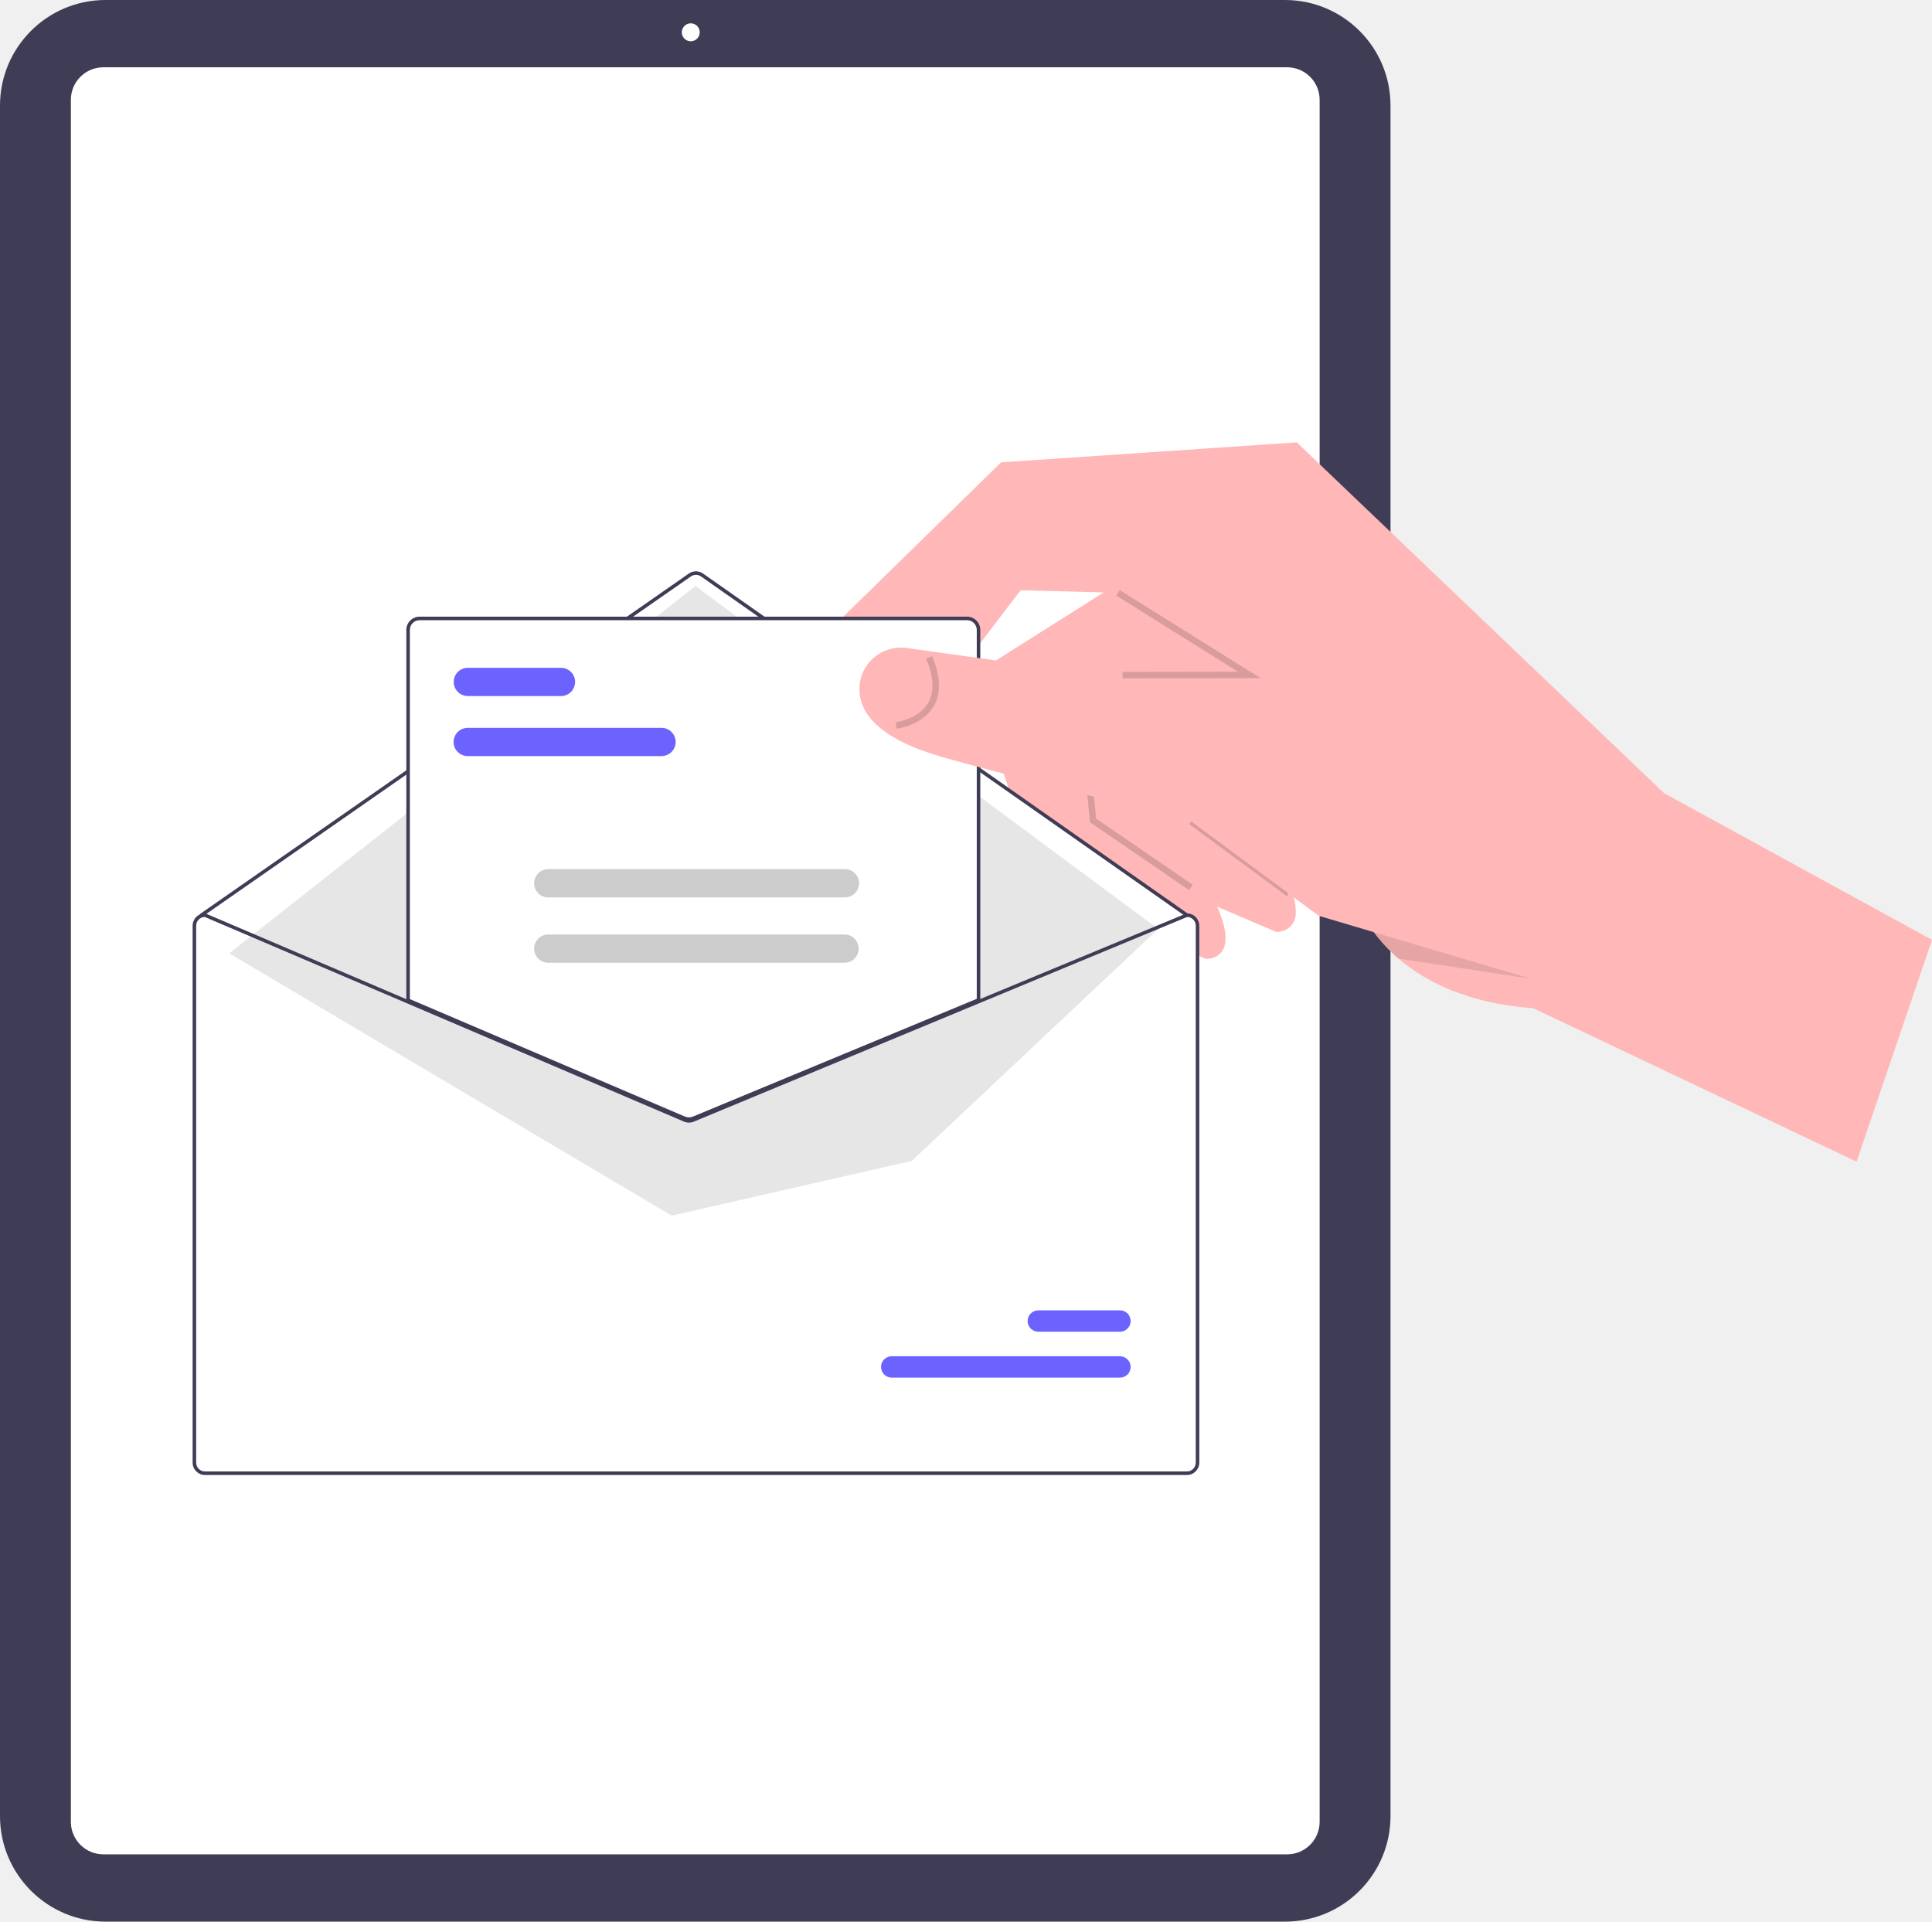
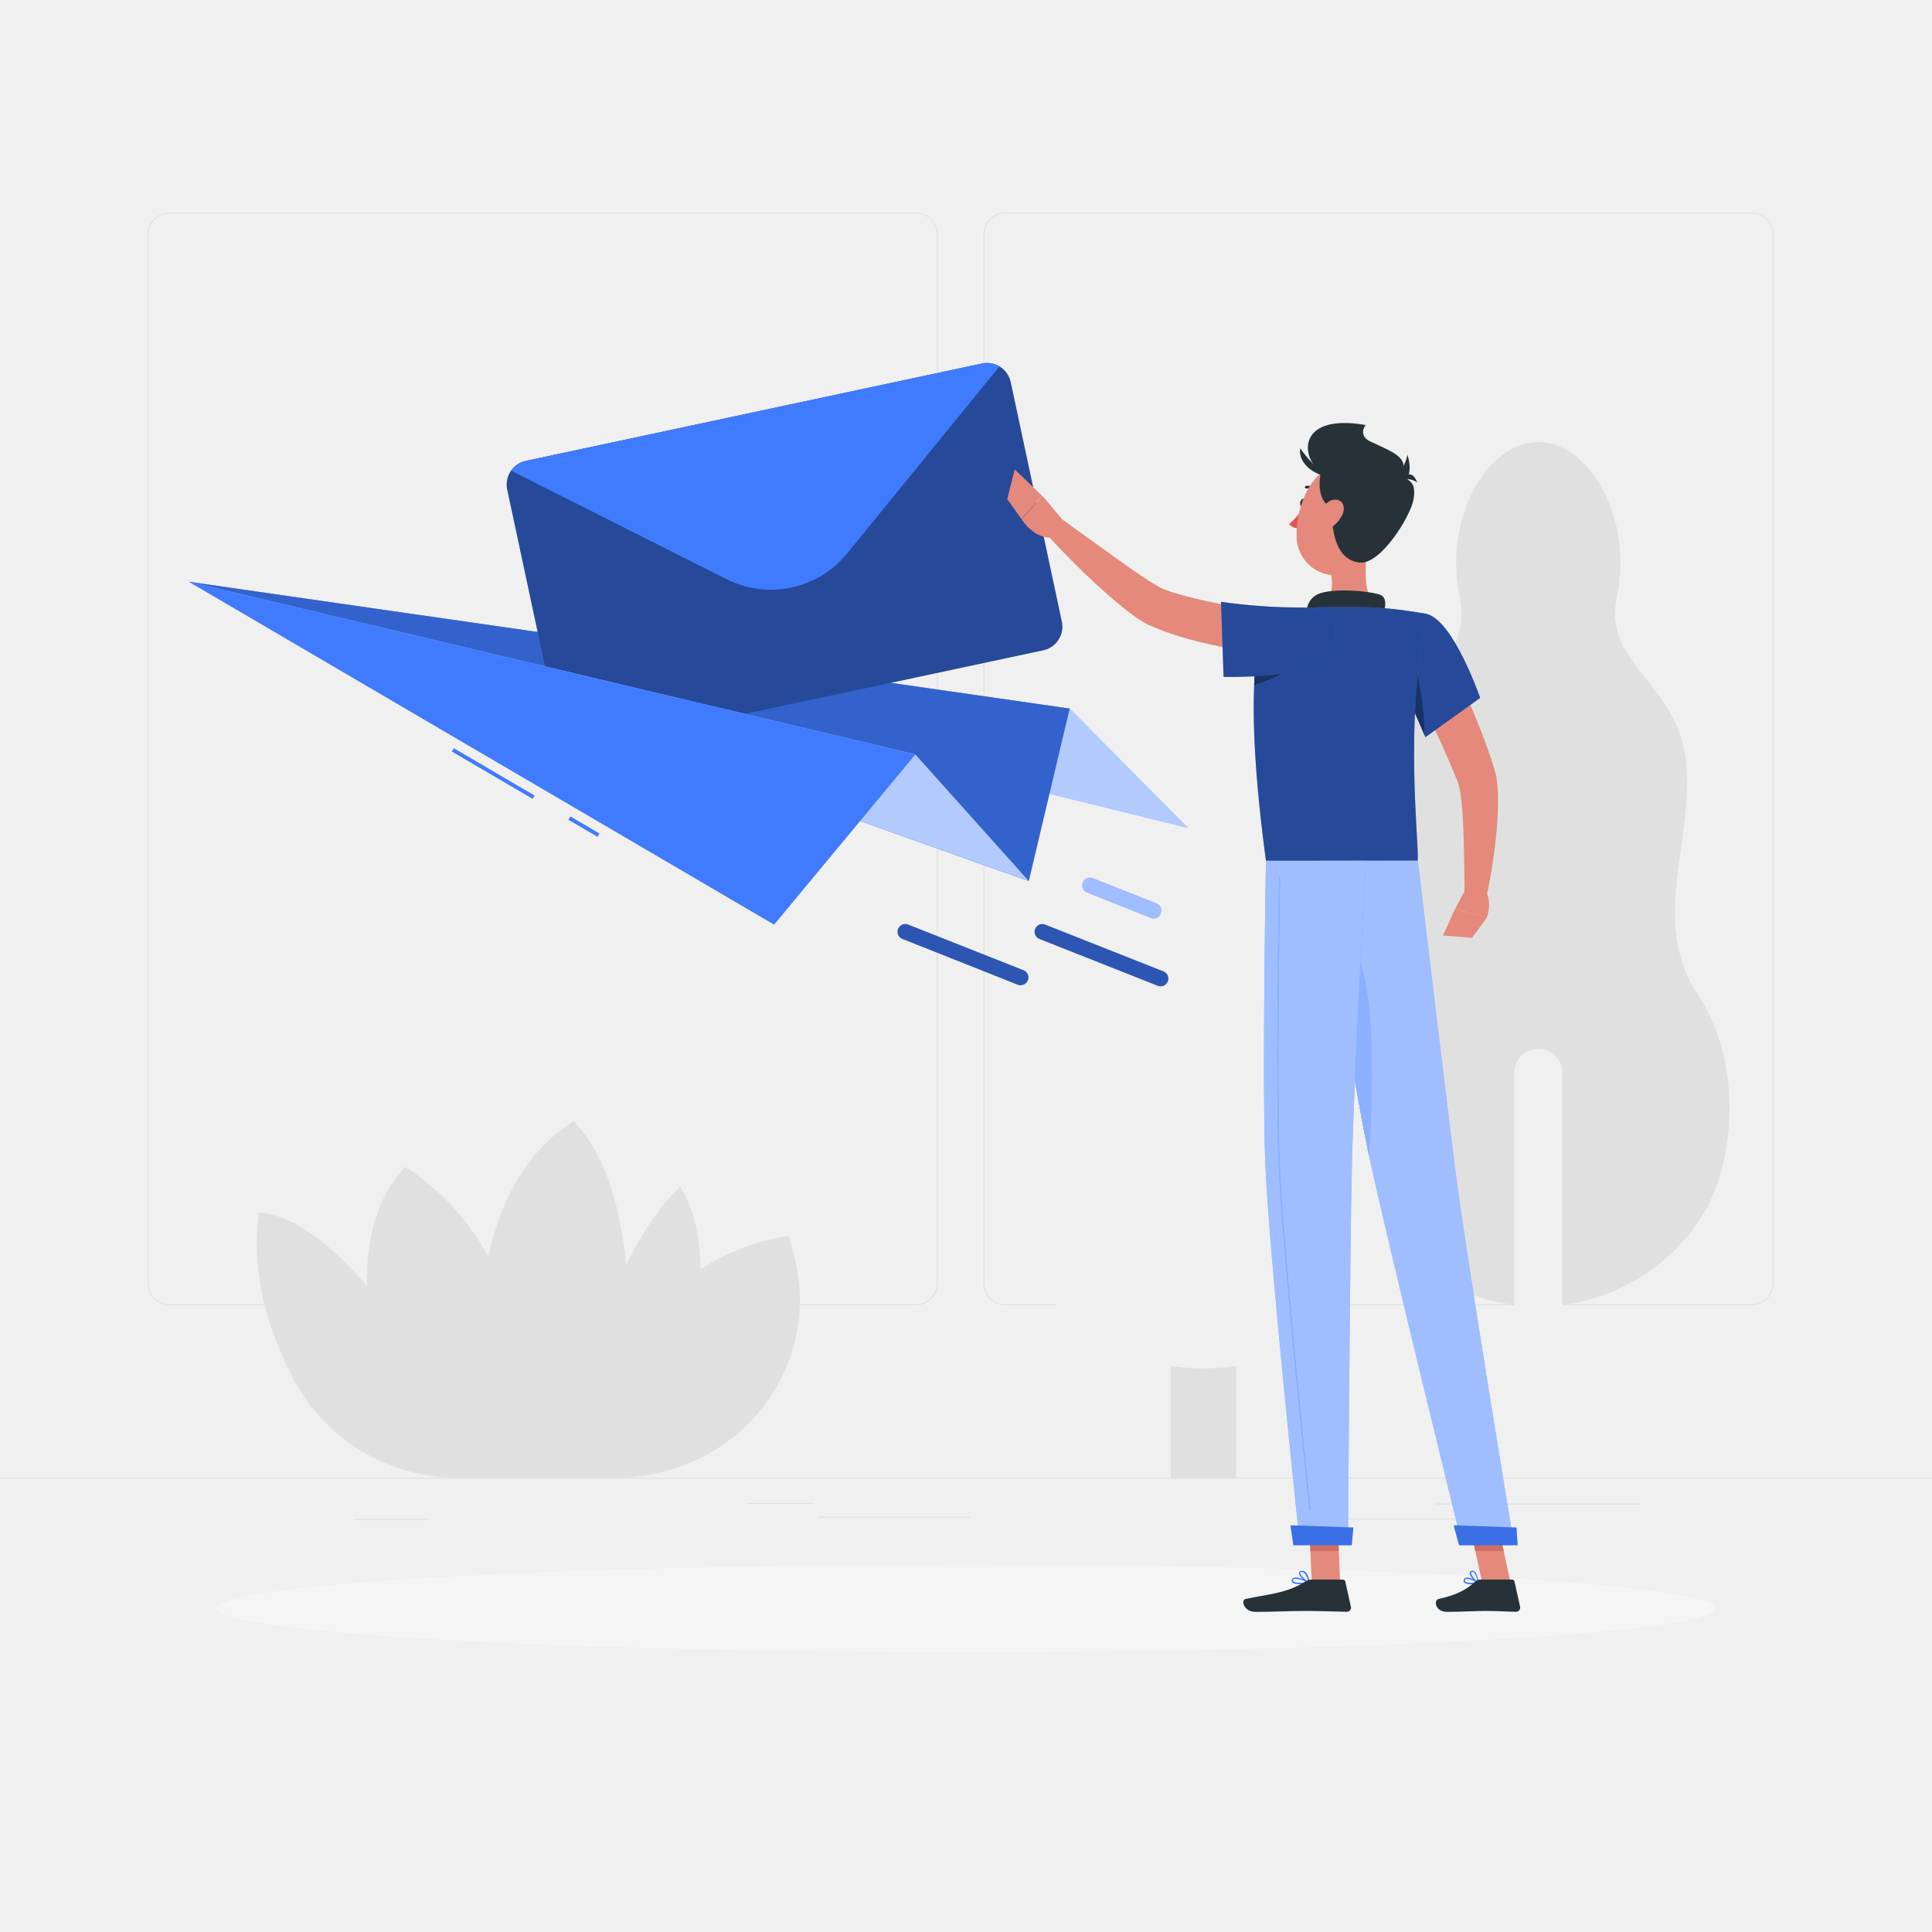
- <svg xmlns="http://www.w3.org/2000/svg" data-name="Layer 1" width="522.708" height="519.891" viewBox="0 0 522.708 519.891">
-   <path d="M686.32,709.945H367.177a28.563,28.563,0,0,1-28.531-28.531V218.586a28.563,28.563,0,0,1,28.531-28.531H686.32A28.563,28.563,0,0,1,714.851,218.586V681.414A28.563,28.563,0,0,1,686.32,709.945Z" transform="translate(-338.6462 -190.0546)" fill="#3f3d56" />
-   <path d="M686.882,691.742H366.615a8.805,8.805,0,0,1-8.795-8.795V217.053a8.805,8.805,0,0,1,8.795-8.795H686.882a8.805,8.805,0,0,1,8.795,8.795V682.947A8.805,8.805,0,0,1,686.882,691.742Z" transform="translate(-338.6462 -190.0546)" fill="#fff" />
-   <circle cx="186.889" cy="8.738" r="2.427" fill="#fff" />
-   <path d="M612.177,405.287l-10.602-31.754-.179-.552,44.649-28.203,2.374,3.199,12.435,16.745-4.545,13.543-11.748,34.991-.515,1.538,21.757,16.176c.862,1.59,1.579,3.04,2.161,4.373,6.495,14.8-3.119,14.129-3.119,14.129l-44.249-18.967Z" transform="translate(-338.6462 -190.0546)" fill="#ffb7b7" />
-   <path d="M635.602,411.198l-1.951-5.846-9.573-28.696-1.994-5.982-1.675-5.006,21.832-13.794,22.817-14.409,14.808,19.943-4.488,13.372-2.182,6.497L669.824,387.33l-6.767,20.152,21.757,16.176a42.206,42.206,0,0,1,3.872,9.15,14.066,14.066,0,0,1,.532,4.097,5.017,5.017,0,0,1-5.362,5.255L639.607,423.193Z" transform="translate(-338.6462 -190.0546)" fill="#ffb7b7" />
-   <polygon points="294.88 222.439 292.312 195.37 305.108 188.432 305.945 189.977 294.17 196.361 296.551 221.455 322.712 239.371 321.72 240.82 294.88 222.439" opacity="0.15" style="isolation:isolate" />
-   <rect x="673.238" y="405.634" width="1.756" height="32.825" transform="translate(-404.5667 523.3705) rotate(-53.54095)" opacity="0.15" style="isolation:isolate" />
-   <polygon points="321.218 248.065 188.403 154.698 54.232 247.195 186.402 303.007 321.218 248.065" fill="#fff" />
-   <path d="M564.774,358.87l44.723-43.728,79.987-5.404,99.427,94.944,72.443,39.645L840.945,504.343,753.508,462.838c-17.802-1.308-29.256-7.215-36.5-13.427a44.098,44.098,0,0,1-6.694-7.17,32.236,32.236,0,0,1-4.951-9.243L669.824,387.33l-7.327-9.424-4.745-6.099L642.24,351.876l-1.116-1.433-26.352-.698-13.715,18.005-9.633,12.635a21.417,21.417,0,0,1-4.597,12.213c-8.639,10.508-26.155,8.456-26.155,8.456Z" transform="translate(-338.6462 -190.0546)" fill="#ffb7b7" />
-   <path d="M393.39,437.164h.096l54.853,23.423,75.051,32.047a2.421,2.421,0,0,0,1.854.01l77.43-32.124L658.875,437.202l.086-.038h.096a3.348,3.348,0,0,1,3.345,3.345V585.765a3.348,3.348,0,0,1-3.345,3.345H393.39a3.348,3.348,0,0,1-3.345-3.345V440.509A3.348,3.348,0,0,1,393.39,437.164Z" transform="translate(-338.6462 -190.0546)" fill="#fff" />
-   <path d="M393.152,438.12a.476.476,0,0,0,.273-.086L525.569,346.005a2.396,2.396,0,0,1,2.737.005l131.193,92.024a.478.478,0,0,0,.549-.783L528.855,345.227a3.355,3.355,0,0,0-3.832-.006l-132.145,92.029a.478.478,0,0,0,.273.87Z" transform="translate(-338.6462 -190.0546)" fill="#3f3d56" />
-   <polygon points="313.356 251.327 188.162 158.543 62.019 257.929 181.712 328.885 246.695 314.073 313.356 251.327" fill="#e6e6e6" />
-   <path d="M579.856,562.766h61.849a2.89,2.89,0,0,0,.009-5.779H579.856a2.89,2.89,0,0,0-.009,5.779Z" transform="translate(-338.6462 -190.0546)" fill="#6c63ff" />
-   <path d="M619.515,550.343h22.19a2.89,2.89,0,0,0,.009-5.779H619.515a2.89,2.89,0,0,0-.009,5.779Z" transform="translate(-338.6462 -190.0546)" fill="#6c63ff" />
-   <path d="M525.048,493.061a3.614,3.614,0,0,0,1.371-.269l77.211-32.037V360.474a3.349,3.349,0,0,0-3.345-3.345H452.162a3.349,3.349,0,0,0-3.345,3.345V460.826l.145.062,74.673,31.889A3.639,3.639,0,0,0,525.048,493.061Z" transform="translate(-338.6462 -190.0546)" fill="#fff" />
-   <path d="M523.542,492.997,448.578,460.983V360.474a3.588,3.588,0,0,1,3.584-3.584H600.285a3.588,3.588,0,0,1,3.584,3.584v100.441l-77.359,32.099a3.885,3.885,0,0,1-2.968-.017ZM602.913,360.474a2.631,2.631,0,0,0-2.628-2.628H452.162a2.631,2.631,0,0,0-2.628,2.628V460.353l74.381,31.765a2.923,2.923,0,0,0,2.23.013l76.768-31.853Z" transform="translate(-338.6462 -190.0546)" fill="#3f3d56" />
-   <path d="M390.762,440.509V585.765a3.348,3.348,0,0,0,3.345,3.345H659.773a3.348,3.348,0,0,0,3.345-3.345V440.509a3.348,3.348,0,0,0-3.345-3.345h-.096l-.086.038-56.201,23.317-77.43,32.124a2.421,2.421,0,0,1-1.854-.01l-75.051-32.047L394.203,437.164h-.096A3.348,3.348,0,0,0,390.762,440.509Zm.956,0a2.397,2.397,0,0,1,2.293-2.389l55.045,23.504L523.729,493.513a3.402,3.402,0,0,0,2.599.014l77.062-31.976,56.473-23.432a2.394,2.394,0,0,1,2.298,2.389V585.765a2.39,2.39,0,0,1-2.389,2.389H394.107a2.39,2.39,0,0,1-2.389-2.389Z" transform="translate(-338.6462 -190.0546)" fill="#3f3d56" />
-   <path d="M465.129,394.615h52.56a3.823,3.823,0,0,0,0-7.645h-52.56a3.823,3.823,0,0,0,0,7.645Z" transform="translate(-338.6462 -190.0546)" fill="#6c63ff" />
-   <path d="M465.16,378.369h25.324a3.823,3.823,0,0,0,0-7.645H465.16a3.823,3.823,0,0,0,0,7.645Z" transform="translate(-338.6462 -190.0546)" fill="#6c63ff" />
-   <path d="M486.913,432.84h80.273a3.823,3.823,0,1,0,0-7.645H486.913a3.823,3.823,0,0,0,0,7.645Z" transform="translate(-338.6462 -190.0546)" fill="#ccc" />
-   <path d="M486.913,450.52h80.273a3.823,3.823,0,0,0,0-7.645H486.913a3.823,3.823,0,0,0,0,7.645Z" transform="translate(-338.6462 -190.0546)" fill="#ccc" />
-   <path d="M673.196,377.28l15.944-.922L752.843,454.867l-22.506-3.442-13.33-2.014a44.098,44.098,0,0,1-6.694-7.17l-14.811-4.397-6.816-5.036C689.114,434.444,673.196,377.28,673.196,377.28Z" transform="translate(-338.6462 -190.0546)" opacity="0.1" style="isolation:isolate" />
-   <path d="M571.283,374.782A11.249,11.249,0,0,1,584.061,365.386L601.057,367.75l21.027,2.926,16.25,2.259,19.418-1.127,17.626-1.025,10.413-.601L755.034,455.517l-59.532-17.674-6.816-5.036-29.843-22.042s-9.778-1.802-25.192-5.412c-2.293-.545-28.241-7.056-40.43-10.597-2.361-.688-4.48-1.407-6.394-2.157C573.237,387.249,570.518,380.391,571.283,374.782Z" transform="translate(-338.6462 -190.0546)" fill="#ffb7b7" />
-   <path d="M581.017,385.442c.061-.007,6.127-.763,8.716-5.205,1.744-2.993,1.569-7.023-.521-11.978l1.618-.682c2.319,5.498,2.458,10.06.413,13.557-3.042,5.202-9.743,6.022-10.027,6.054Z" transform="translate(-338.6462 -190.0546)" opacity="0.15" style="isolation:isolate" />
-   <polygon points="303.71 183.525 303.706 181.769 334.938 181.719 302.012 161.133 302.943 159.643 341.046 183.465 303.71 183.525" opacity="0.15" style="isolation:isolate" />
+ <svg xmlns="http://www.w3.org/2000/svg" viewBox="0 0 500 500">
+   <g id="freepik--background-complete--inject-21">
+     <rect y="382.4" width="500" height="0.25" style="fill:#e0e0e0" />
+     <rect x="343.26" y="392.99" width="34.4" height="0.25" style="fill:#e0e0e0" />
+     <rect x="91.68" y="393.11" width="19.36" height="0.25" style="fill:#e0e0e0" />
+     <rect x="211.76" y="392.53" width="39.24" height="0.25" style="fill:#e0e0e0" />
+     <rect x="193.22" y="388.97" width="17.54" height="0.25" style="fill:#e0e0e0" />
+     <rect x="371.57" y="389.1" width="52.99" height="0.25" style="fill:#e0e0e0" />
+     <path d="M237,337.8H43.91a5.71,5.71,0,0,1-5.7-5.71V60.66A5.71,5.71,0,0,1,43.91,55H237a5.71,5.71,0,0,1,5.71,5.71V332.09A5.71,5.71,0,0,1,237,337.8ZM43.91,55.2a5.46,5.46,0,0,0-5.45,5.46V332.09a5.46,5.46,0,0,0,5.45,5.46H237a5.47,5.47,0,0,0,5.46-5.46V60.66A5.47,5.47,0,0,0,237,55.2Z" style="fill:#e0e0e0" />
+     <path d="M453.31,337.8H260.21a5.72,5.72,0,0,1-5.71-5.71V60.66A5.72,5.72,0,0,1,260.21,55h193.1A5.71,5.71,0,0,1,459,60.66V332.09A5.71,5.71,0,0,1,453.31,337.8ZM260.21,55.2a5.47,5.47,0,0,0-5.46,5.46V332.09a5.47,5.47,0,0,0,5.46,5.46h193.1a5.47,5.47,0,0,0,5.46-5.46V60.66a5.47,5.47,0,0,0-5.46-5.46Z" style="fill:#e0e0e0" />
+     <path d="M439.31,257.23c-12.3-18.73-1.07-38.86-2.94-59.7s-21.67-25.38-17.92-43c4.34-20.48-7.23-40.13-20.34-40.13S373.44,134,377.78,154.5c3.75,17.65-16,22.2-17.92,43s9.36,41-2.95,59.7-9.07,43.53-2.14,55.84a47.73,47.73,0,0,0,6.62,9.05,50.19,50.19,0,0,0,73.45,0,48.13,48.13,0,0,0,6.61-9.05C448.39,300.76,451.62,276,439.31,257.23Z" style="fill:#e0e0e0" />
+     <path d="M398.11,271.44h0a6.22,6.22,0,0,1,6.22,6.22V382.4a0,0,0,0,1,0,0H391.89a0,0,0,0,1,0,0V277.66A6.22,6.22,0,0,1,398.11,271.44Z" style="fill:#f0f0f0" />
+     <path d="M319.91,382.4H303V277.67a8.49,8.49,0,0,1,8.47-8.47h0a8.49,8.49,0,0,1,8.47,8.47Z" style="fill:#e0e0e0" />
+     <circle cx="311.44" cy="301.98" r="52.17" style="fill:#f0f0f0" />
+     <circle cx="352.79" cy="281.38" r="20.56" transform="translate(-5.34 555.92) rotate(-76.05)" style="fill:#f0f0f0" />
+     <circle cx="269.25" cy="269.2" r="12.17" transform="translate(-39.74 491.67) rotate(-80.75)" style="fill:#f0f0f0" />
+     <circle cx="282.48" cy="262.9" r="8.54" style="fill:#f0f0f0" />
+     <path d="M204,319.89a56.55,56.55,0,0,0-22.72,8.67c-.06-7.92-1.51-15.43-5.23-21.5-5.66,5.51-10.25,12.65-14,20.33C160.68,313,156.89,299,148.5,290.13c-12.57,7.91-19.05,21.09-22.13,35.05A63.47,63.47,0,0,0,104.9,302c-7.69,8.1-10.15,19.3-9.94,30.78-8.74-10.18-18.44-18.12-27.9-19.05C64.73,329.82,69.69,345,76,357a47.92,47.92,0,0,0,42.47,25.41h41.09c17.51,0,33.93-9.34,42.14-24.81C206.89,347.8,209.37,335.19,204,319.89Z" style="fill:#e0e0e0" />
+     <path d="M192.26,112.14c5.07-14.87,1-25.46-11.37-25.46-7.78,0-17.43,4.17-26.83,10.95-1.06-3.87-4.05-6.18-8.86-6.18-8.47,0-20.14,7.16-29.29,17.26a14,14,0,0,0-9.54-3.85c-8.11-.46-17.92,3.66-26.45,10.35a4.61,4.61,0,0,0-3.76-1.93c-4.67-.26-11,3.9-14.13,9.28-.19.33-.36.66-.54,1H194.72C195.12,118.86,194.29,114.94,192.26,112.14Z" style="fill:#f0f0f0" />
+     <path d="M192.67,202.43c2.48-7.26.51-12.43-5.55-12.43-3.81,0-8.52,2-13.11,5.35a4.06,4.06,0,0,0-4.33-3c-4.13,0-9.83,3.5-14.31,8.44a6.79,6.79,0,0,0-4.66-1.88c-4-.23-8.75,1.78-12.92,5.05A2.25,2.25,0,0,0,136,203c-2.28-.13-5.37,1.9-6.9,4.53l-.27.48h65.08A8.17,8.17,0,0,0,192.67,202.43Z" style="fill:#f0f0f0" />
+     <path d="M342.77,147.49a11.31,11.31,0,0,0-1.55-.11c.48-7.25-2.29-11.89-8.22-11.89-4.27,0-9.52,2.42-14.86,6.51,1.53-14.08-3.37-23.23-14.47-23.23-8.94,0-20.27,6-31.46,15.66-1-5.52-4.28-8.84-9.82-8.84-9.73,0-23.56,10.24-34.65,24.68h0A14,14,0,0,0,217,144.74c-9.26-.65-20.77,5.23-31,14.81a4.73,4.73,0,0,0-4.21-2.75c-5.07-.36-12,4.93-16.11,12H350.92C355.27,158.08,351.81,148.7,342.77,147.49Z" style="fill:#f0f0f0" />
+   </g>
+   <g id="freepik--Shadow--inject-21">
+     <ellipse cx="250" cy="416.24" rx="193.89" ry="11.32" style="fill:#f5f5f5" />
+   </g>
+   <g id="freepik--Mail--inject-21">
+     <polygon points="48.86 150.56 276.83 183.38 307.42 214.25 48.86 150.56" style="fill:#407BFF" />
+     <polygon points="48.86 150.56 276.83 183.38 307.42 214.25 48.86 150.56" style="fill:#fff;opacity:0.6" />
+     <polygon points="48.86 150.56 276.83 183.38 266.25 228.02 48.86 150.56" style="fill:#407BFF" />
+     <polygon points="48.86 150.56 276.83 183.38 266.25 228.02 48.86 150.56" style="opacity:0.2" />
+     <path d="M261.57,98.88l13.23,62a6.25,6.25,0,0,1-4.8,7.41l-118.08,25.2a6.26,6.26,0,0,1-7.41-4.8l-13.24-62a6.26,6.26,0,0,1,4.81-7.41l118.08-25.2a6.26,6.26,0,0,1,7.41,4.81Z" style="fill:#407BFF" />
+     <path d="M261.57,98.88l13.23,62a6.25,6.25,0,0,1-4.8,7.41l-118.08,25.2a6.26,6.26,0,0,1-7.41-4.8l-13.24-62a6.26,6.26,0,0,1,4.81-7.41l118.08-25.2a6.26,6.26,0,0,1,7.41,4.81Z" style="opacity:0.4" />
+     <path d="M258.66,94.82l-39.45,48.43a25.43,25.43,0,0,1-31.15,6.65l-55.79-28.1a6.22,6.22,0,0,1,3.81-2.53l118.08-25.2A6.23,6.23,0,0,1,258.66,94.82Z" style="fill:#407BFF" />
+     <polygon points="48.86 150.56 236.89 195.25 266.25 228.02 48.86 150.56" style="fill:#407BFF" />
+     <polygon points="48.86 150.56 236.89 195.25 266.25 228.02 48.86 150.56" style="fill:#fff;opacity:0.6" />
+     <rect x="127.15" y="188.08" width="1" height="24.25" transform="translate(-109.61 209.15) rotate(-59.64)" style="fill:#407BFF" />
+     <rect x="150.62" y="209.59" width="1" height="8.72" transform="translate(-109.87 236.19) rotate(-59.64)" style="fill:#407BFF" />
+     <polygon points="48.86 150.56 236.89 195.25 200.34 239.3 48.86 150.56" style="fill:#407BFF" />
+     <path d="M300.36,255.26a2,2,0,0,1-.74-.14L269,243a2,2,0,0,1,1.47-3.72L301.1,251.4a2,2,0,0,1-.74,3.86Z" style="fill:#407BFF" />
+     <path d="M300.36,255.26a2,2,0,0,1-.74-.14L269,243a2,2,0,0,1,1.47-3.72L301.1,251.4a2,2,0,0,1-.74,3.86Z" style="opacity:0.3" />
+     <path d="M298.55,237.7a1.91,1.91,0,0,1-.73-.15L281.37,231a2,2,0,1,1,1.47-3.72l16.45,6.52a2,2,0,0,1,1.13,2.59A2,2,0,0,1,298.55,237.7Z" style="fill:#407BFF" />
+     <path d="M298.55,237.7a1.91,1.91,0,0,1-.73-.15L281.37,231a2,2,0,1,1,1.47-3.72l16.45,6.52a2,2,0,0,1,1.13,2.59A2,2,0,0,1,298.55,237.7Z" style="fill:#fff;opacity:0.5" />
+     <path d="M264.16,255a2.1,2.1,0,0,1-.73-.14L233.56,243a2,2,0,1,1,1.47-3.72L264.9,251.1a2,2,0,0,1-.74,3.86Z" style="fill:#407BFF" />
+     <path d="M264.16,255a2.1,2.1,0,0,1-.73-.14L233.56,243a2,2,0,1,1,1.47-3.72L264.9,251.1a2,2,0,0,1-.74,3.86Z" style="opacity:0.3" />
+   </g>
+   <g id="freepik--Character--inject-21">
+     <path d="M372.3,164.82c2.65,5.17,5.08,10.35,7.39,15.65s4.46,10.67,6.34,16.3l.68,2.13c.12.38.29,1,.39,1.44s.19.94.24,1.36a35.31,35.31,0,0,1,.35,4.87,87.3,87.3,0,0,1-.42,9,144.16,144.16,0,0,1-2.72,17.22l-5.49-.61c-.07-5.63-.12-11.32-.32-16.87-.09-2.76-.25-5.53-.53-8.13a30.52,30.52,0,0,0-.6-3.63c-.05-.28-.13-.49-.19-.72s-.12-.31-.22-.61l-.76-1.89c-2.09-5.06-4.44-10.16-6.84-15.24l-7.26-15.24Z" style="fill:#e4897b" />
+     <path d="M379.14,230.42l-2.56,4.79,8.18,2.28s1.56-3.85-.3-6.89Z" style="fill:#e4897b" />
+     <polygon points="373.45 242.11 380.97 242.71 384.76 237.49 376.58 235.21 373.45 242.11" style="fill:#e4897b" />
+     <path d="M337.87,130.26c-.11.59-.52,1-.9.92s-.59-.61-.47-1.19.52-1,.9-.92S338,129.68,337.87,130.26Z" style="fill:#263238" />
+     <path d="M337.41,131.26a21.34,21.34,0,0,1-3.79,4.41,3.44,3.44,0,0,0,2.67,1.08Z" style="fill:#de5753" />
+     <path d="M340.65,127.47a.36.36,0,0,1-.25-.11,2.78,2.78,0,0,0-2.33-.94.35.35,0,0,1-.12-.68,3.4,3.4,0,0,1,3,1.15.35.35,0,0,1,0,.49A.36.36,0,0,1,340.65,127.47Z" style="fill:#263238" />
+     <path d="M354.41,138.43c-1.05,5.38-2.1,15.22,1.66,18.81,0,0-1.47,5.45-11.46,5.45-11,0-5.24-5.45-5.24-5.45,6-1.43,5.83-5.88,4.79-10.05Z" style="fill:#e4897b" />
+     <path d="M357.58,160.63c.79-2.63,1.66-5.64-.14-6.59-2-1-12.87-2.1-16.62-.15s-2.68,7.3-2.68,7.3Z" style="fill:#263238" />
+     <path d="M380.64,410a2.35,2.35,0,0,1-1.76-.48.71.71,0,0,1,0-.83.83.83,0,0,1,.55-.41c1.08-.24,3.1,1.14,3.19,1.2a.2.2,0,0,1,.07.18.16.16,0,0,1-.13.13A9.34,9.34,0,0,1,380.64,410Zm-.92-1.4-.21,0a.47.47,0,0,0-.32.24c-.16.28-.06.4,0,.44.31.42,1.81.42,2.91.24A5.78,5.78,0,0,0,379.72,408.62Z" style="fill:#407BFF" />
+     <path d="M382.52,409.82l-.08,0c-.76-.42-2.23-2-2.08-2.84a.57.57,0,0,1,.56-.46,1,1,0,0,1,.74.22c.85.7,1,2.82,1,2.91a.16.16,0,0,1-.08.16A.14.14,0,0,1,382.52,409.82Zm-1.48-3H381c-.23,0-.25.14-.26.18-.09.49.85,1.7,1.6,2.27a4.19,4.19,0,0,0-.86-2.3A.64.64,0,0,0,381,406.84Z" style="fill:#407BFF" />
+     <path d="M336.53,410c-.94,0-1.85-.13-2.16-.55a.66.66,0,0,1,0-.76.88.88,0,0,1,.56-.41c1.21-.33,3.79,1.13,3.9,1.19a.18.18,0,0,1,.08.18.17.17,0,0,1-.14.14A12.17,12.17,0,0,1,336.53,410Zm-1.17-1.42a1.15,1.15,0,0,0-.33,0,.51.51,0,0,0-.34.24c-.13.22-.08.32,0,.38.33.46,2.19.49,3.57.3A7.87,7.87,0,0,0,335.36,408.6Z" style="fill:#407BFF" />
+     <path d="M338.75,409.82l-.07,0c-.89-.39-2.64-2-2.51-2.81,0-.2.17-.44.65-.49a1.22,1.22,0,0,1,1,.3c.94.76,1.13,2.74,1.14,2.83a.17.17,0,0,1-.07.16A.17.17,0,0,1,338.75,409.82Zm-1.79-3h-.11c-.31,0-.33.16-.34.2-.08.5,1.12,1.75,2,2.29a4,4,0,0,0-1-2.26A.87.87,0,0,0,337,406.84Z" style="fill:#407BFF" />
+     <polygon points="346.83 409.64 339.48 409.64 338.75 392.63 346.1 392.63 346.83 409.64" style="fill:#e4897b" />
+     <polygon points="390.94 409.64 383.59 409.64 379.9 392.63 387.24 392.63 390.94 409.64" style="fill:#e4897b" />
+     <path d="M383.07,408.79h8.25a.65.65,0,0,1,.63.51l1.45,6.53a1.08,1.08,0,0,1-1.08,1.3c-2.88-.05-4.28-.22-7.91-.22-2.23,0-6.83.24-9.92.24s-3.48-3-2.22-3.33c5.66-1.24,7.79-2.95,9.6-4.57A1.78,1.78,0,0,1,383.07,408.79Z" style="fill:#263238" />
+     <path d="M339.53,408.79h8a.65.65,0,0,1,.63.51l1.45,6.53a1.07,1.07,0,0,1-1.06,1.3c-2.89-.05-7.07-.22-10.71-.22-4.25,0-7.93.24-12.92.24-3,0-3.85-3-2.59-3.33,5.75-1.26,10.44-1.39,15.41-4.45A3.36,3.36,0,0,1,339.53,408.79Z" style="fill:#263238" />
+     <path d="M336,170.14a169.18,169.18,0,0,1-18.31-2.43c-3-.58-6.06-1.23-9.1-2.05a73.14,73.14,0,0,1-9.16-3c-.77-.32-1.55-.67-2.32-1a20.47,20.47,0,0,1-2.5-1.46c-1.44-.95-2.68-1.94-3.91-2.92-2.45-2-4.72-4-7-6.05-4.47-4.14-8.71-8.42-12.8-12.92l3.68-4.11,14.51,10.43c2.39,1.72,4.81,3.41,7.19,5,1.18.79,2.39,1.53,3.5,2.16a12.16,12.16,0,0,0,1.44.7c.59.23,1.19.46,1.82.68a108,108,0,0,0,16.53,3.7c5.71.9,11.61,1.64,17.31,2.24Z" style="fill:#e4897b" />
+     <path d="M369.22,158.9c6.89,1.58,13.85,21.71,13.85,21.71L368.9,190.78s-4-9.38-7.86-17.58C357,164.61,362.18,157.29,369.22,158.9Z" style="fill:#407BFF" />
+     <path d="M369.22,158.9c6.89,1.58,13.85,21.71,13.85,21.71L368.9,190.78s-4-9.38-7.86-17.58C357,164.61,362.18,157.29,369.22,158.9Z" style="opacity:0.4" />
+     <path d="M365.25,169.9l-2.81,6.29c2.91,6.28,5.57,12.5,6.28,14.16C368.62,182.92,367.21,173.7,365.25,169.9Z" style="fill:#407BFF" />
+     <path d="M365.25,169.9l-2.81,6.29c2.91,6.28,5.57,12.5,6.28,14.16C368.62,182.92,367.21,173.7,365.25,169.9Z" style="opacity:0.6" />
+     <path d="M328.07,159.28s-7.82,8.83-.44,63.5h39.29c.28-6-3.51-35.46,2.3-63.88a102.56,102.56,0,0,0-13.15-1.66,145.27,145.27,0,0,0-16.7,0A73.5,73.5,0,0,0,328.07,159.28Z" style="fill:#407BFF" />
+     <path d="M328.07,159.28s-7.82,8.83-.44,63.5h39.29c.28-6-3.51-35.46,2.3-63.88a102.56,102.56,0,0,0-13.15-1.66,145.27,145.27,0,0,0-16.7,0A73.5,73.5,0,0,0,328.07,159.28Z" style="opacity:0.4" />
+     <path d="M325.16,169.9c-.26,2.07-.46,4.52-.59,7.41a41.08,41.08,0,0,0,10.94-5.14Z" style="fill:#407BFF" />
+     <path d="M325.16,169.9c-.26,2.07-.46,4.52-.59,7.41a41.08,41.08,0,0,0,10.94-5.14Z" style="opacity:0.6" />
+     <path d="M342,171c-5.26,4.66-25.34,4.19-25.34,4.19L316,155.75a148.17,148.17,0,0,0,20.47,1.48C347.66,157,347.74,165.86,342,171Z" style="fill:#407BFF" />
+     <path d="M342,171c-5.26,4.66-25.34,4.19-25.34,4.19L316,155.75a148.17,148.17,0,0,0,20.47,1.48C347.66,157,347.74,165.86,342,171Z" style="opacity:0.4" />
+     <path d="M274.77,134.24l-5-5.89-5.39,6s3.32,5.58,8.59,4.7Z" style="fill:#e4897b" />
+     <polygon points="262.61 121.48 260.67 129.17 264.34 134.31 269.73 128.35 262.61 121.48" style="fill:#e4897b" />
+     <polygon points="338.75 392.64 339.13 401.4 346.48 401.4 346.1 392.64 338.75 392.64" style="fill:#ce6f64" />
+     <polygon points="387.25 392.64 379.9 392.64 381.8 401.4 389.15 401.4 387.25 392.64" style="fill:#ce6f64" />
+     <path d="M343.17,123c-6.59-3-8.67-16.33,10.29-13,0,0-2.86,3.16,2.94,5.16S357.35,129.51,343.17,123Z" style="fill:#263238" />
+     <path d="M357.49,133c-1.89,7-2.63,11.26-7,14.19-6.54,4.4-14.67-.65-14.93-8.12-.23-6.71,2.9-17.1,10.45-18.52A9.94,9.94,0,0,1,357.49,133Z" style="fill:#e4897b" />
+     <path d="M353.2,113.5c4.49,2.5,10.57,4,10,7.56-.75,4.35,3.67,1.63,2.64,8.1-.67,4.23-8.47,17.05-14,16.43-8.26-1-7.21-13.56-7.24-20.18C344.58,121.5,344.4,108.57,353.2,113.5Z" style="fill:#263238" />
+     <path d="M343.61,119.11c-2,.47-4.65,12,3.1,13.06C355.62,133.38,343.61,119.11,343.61,119.11Z" style="fill:#263238" />
+     <path d="M343.81,123.2c-2.45.22-8-2.73-7.32-7.17C336.49,116,340,121.22,343.81,123.2Z" style="fill:#263238" />
+     <path d="M347.45,133.09a8.21,8.21,0,0,1-3.63,3.85c-2.11,1.1-3.3-.5-2.82-2.62.43-1.9,2.05-4.77,4.22-5S348.32,131.09,347.45,133.09Z" style="fill:#e4897b" />
+     <path d="M358.45,125a9.85,9.85,0,0,0,5.78-7.33S367.53,126.84,358.45,125Z" style="fill:#263238" />
+     <path d="M366.79,124.85a5.07,5.07,0,0,0-4.78-.47S365.09,120.39,366.79,124.85Z" style="fill:#263238" />
+     <path d="M341.57,222.78s8.34,56.14,12.91,77.17c5,23,23.9,99.76,23.9,99.76h13.45S379.38,324.84,376.52,302c-3.1-24.75-9.6-79.26-9.6-79.26Z" style="fill:#407BFF" />
+     <path d="M341.57,222.78s8.34,56.14,12.91,77.17c5,23,23.9,99.76,23.9,99.76h13.45S379.38,324.84,376.52,302c-3.1-24.75-9.6-79.26-9.6-79.26Z" style="fill:#fff;opacity:0.5" />
+     <path d="M376.23,394.75c-.06,0,1.39,5.17,1.39,5.17h15.14l-.28-4.61Z" style="fill:#407BFF" />
+     <path d="M376.23,394.75c-.06,0,1.39,5.17,1.39,5.17h15.14l-.28-4.61Z" style="opacity:0.1" />
+     <path d="M346.84,242.78c9.64,1.89,8.62,37.84,7.46,56.33-2.78-13.07-6.85-38.22-9.63-56.07A3.29,3.29,0,0,1,346.84,242.78Z" style="fill:#407BFF" />
+     <path d="M346.84,242.78c9.64,1.89,8.62,37.84,7.46,56.33-2.78-13.07-6.85-38.22-9.63-56.07A3.29,3.29,0,0,1,346.84,242.78Z" style="fill:#fff;opacity:0.4" />
+     <path d="M327.63,222.78s-1,54.92-.21,77.33c.83,23.3,9,99.6,9,99.6h12.44s.46-74.94,1-97.82c.61-24.95,3.62-79.11,3.62-79.11Z" style="fill:#407BFF" />
+     <path d="M327.63,222.78s-1,54.92-.21,77.33c.83,23.3,9,99.6,9,99.6h12.44s.46-74.94,1-97.82c.61-24.95,3.62-79.11,3.62-79.11Z" style="fill:#fff;opacity:0.5" />
+     <path d="M339,390.77a.12.12,0,0,1-.12-.11c-2.2-21.12-7.37-72.22-8-90.55-.67-18.71-.06-60.69.14-73.11a.12.12,0,0,1,.12-.12h0a.13.13,0,0,1,.13.12c-.2,12.42-.81,54.4-.14,73.1.65,18.33,5.82,69.41,8,90.53a.14.14,0,0,1-.12.14Z" style="fill:#407BFF" />
+     <path d="M339,390.77a.12.12,0,0,1-.12-.11c-2.2-21.12-7.37-72.22-8-90.55-.67-18.71-.06-60.69.14-73.11a.12.12,0,0,1,.12-.12h0a.13.13,0,0,1,.13.12c-.2,12.42-.81,54.4-.14,73.1.65,18.33,5.82,69.41,8,90.53a.14.14,0,0,1-.12.14Z" style="fill:#fff;opacity:0.4" />
+     <path d="M334,394.75c-.05,0,.71,5.17.71,5.17h15.13l.41-4.61Z" style="fill:#407BFF" />
+     <path d="M334,394.75c-.05,0,.71,5.17.71,5.17h15.13l.41-4.61Z" style="opacity:0.1" />
+   </g>
</svg>
